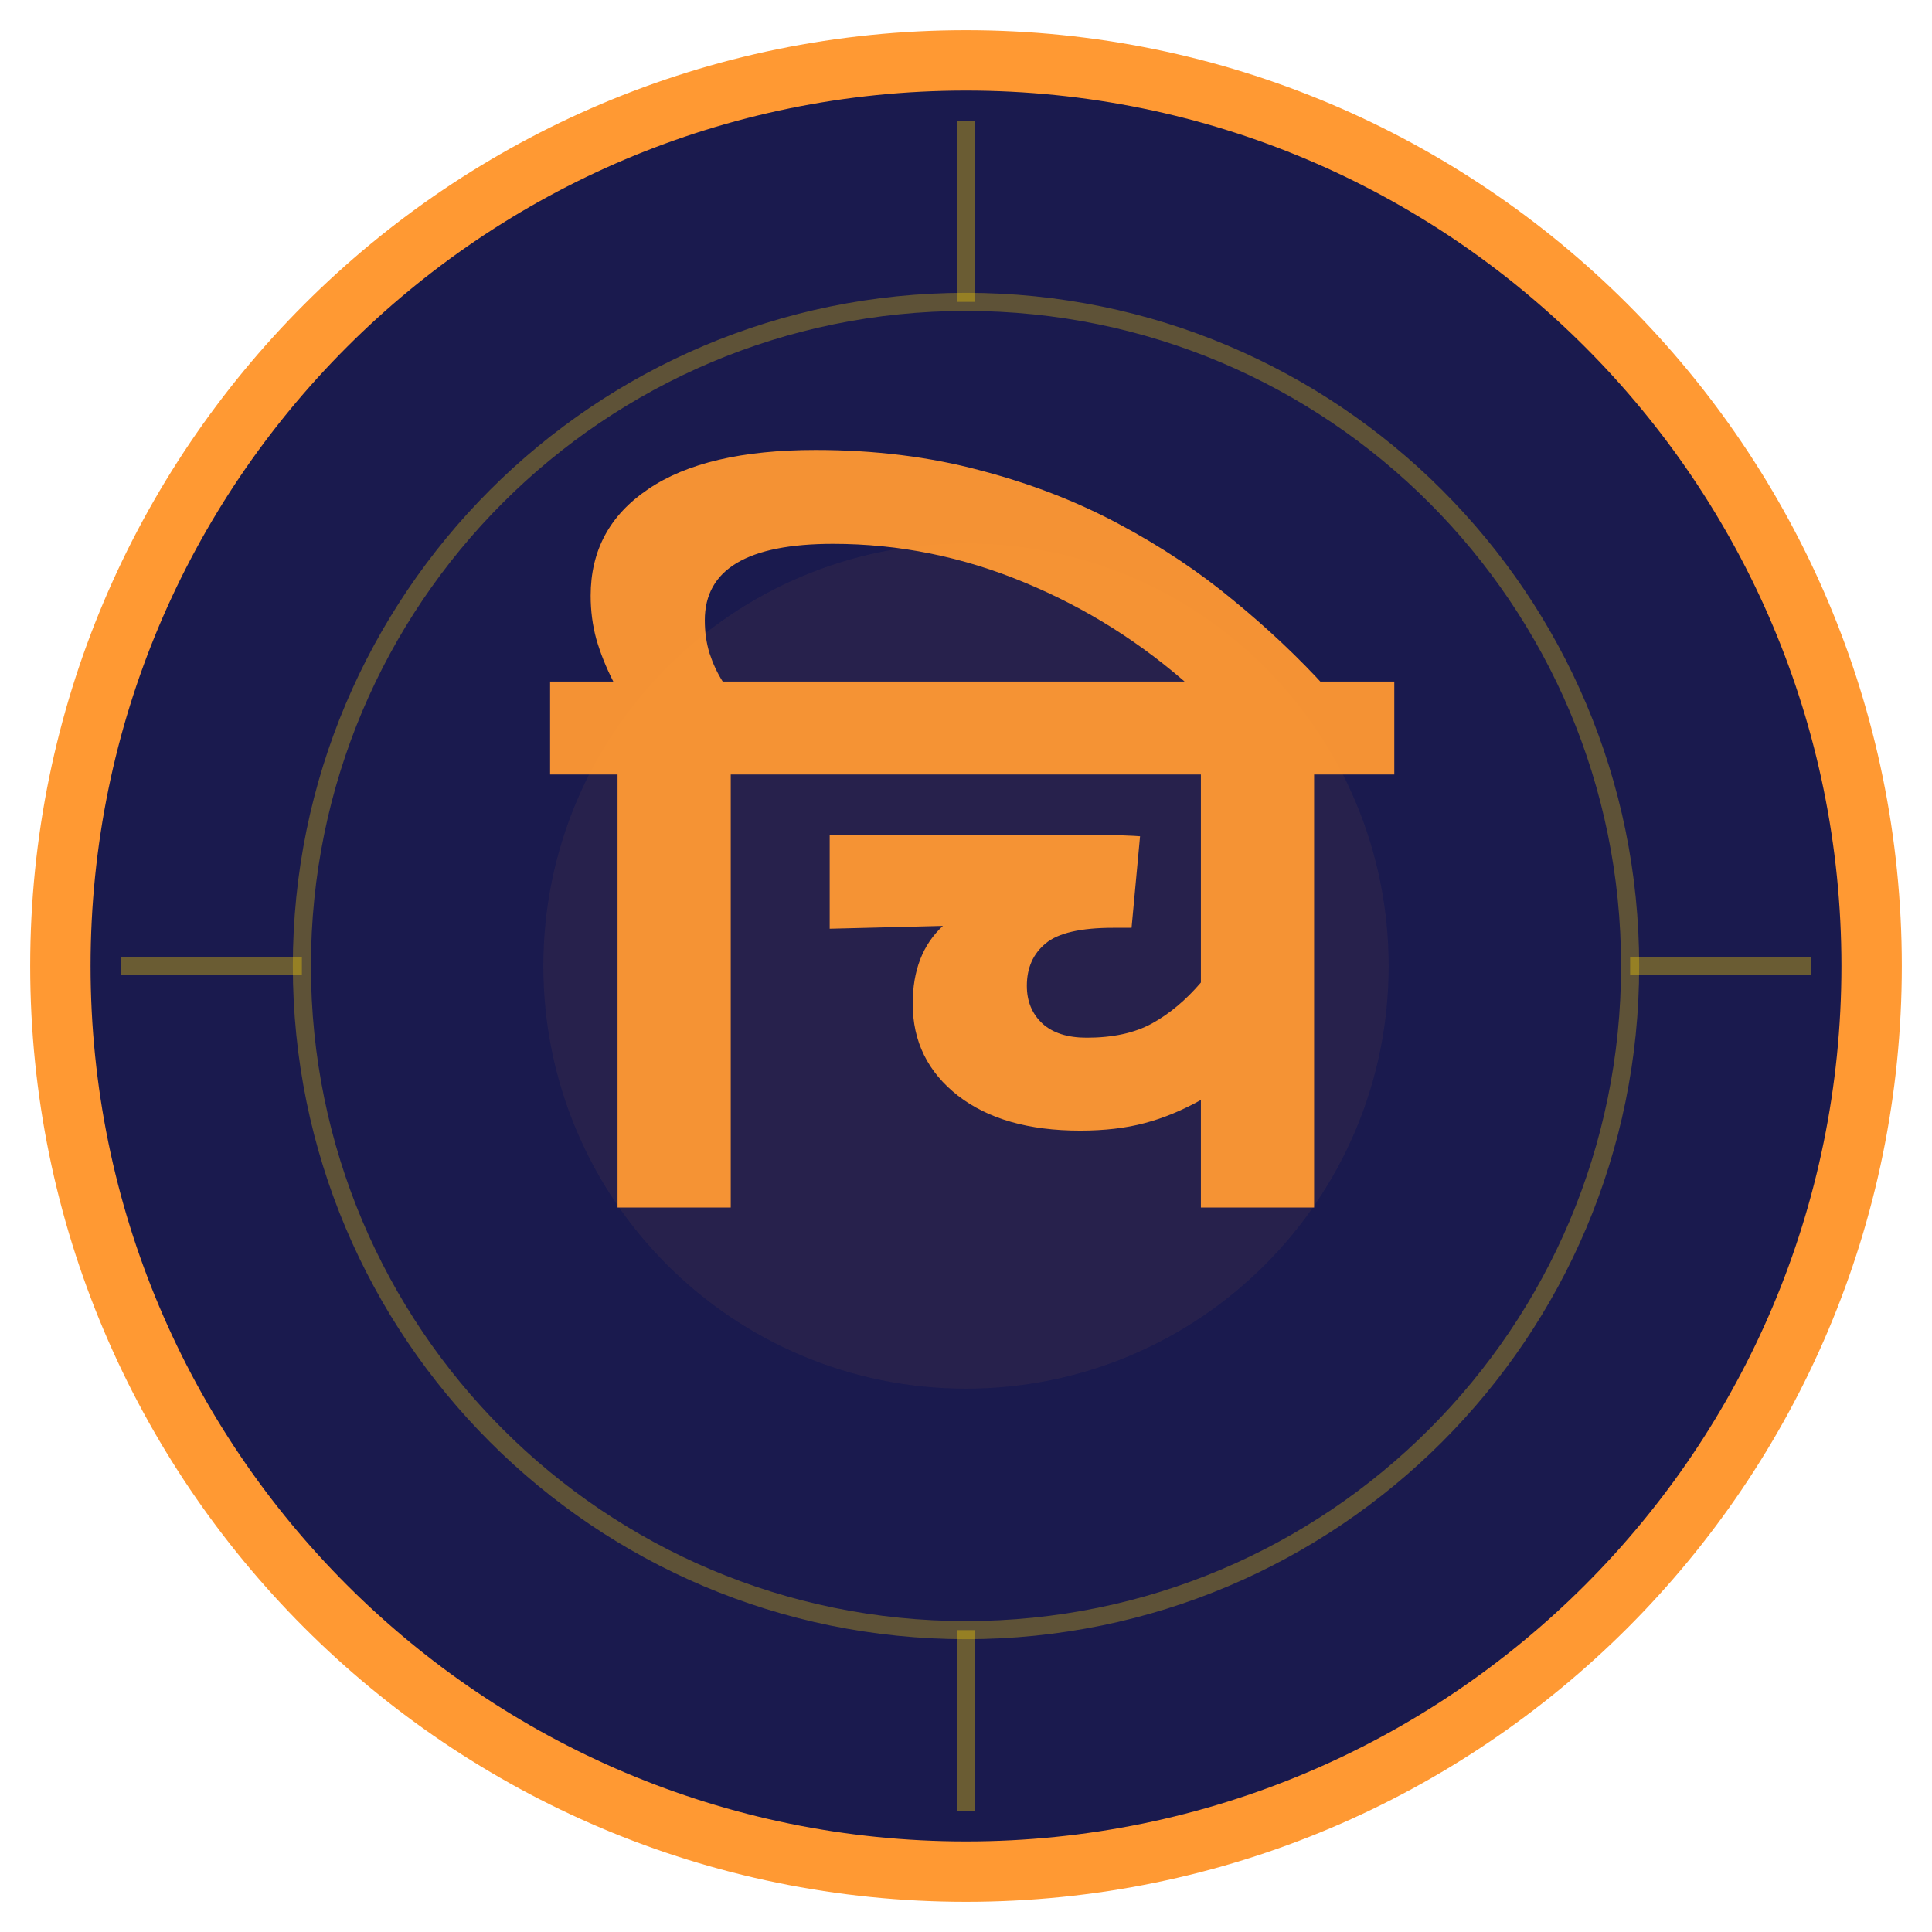
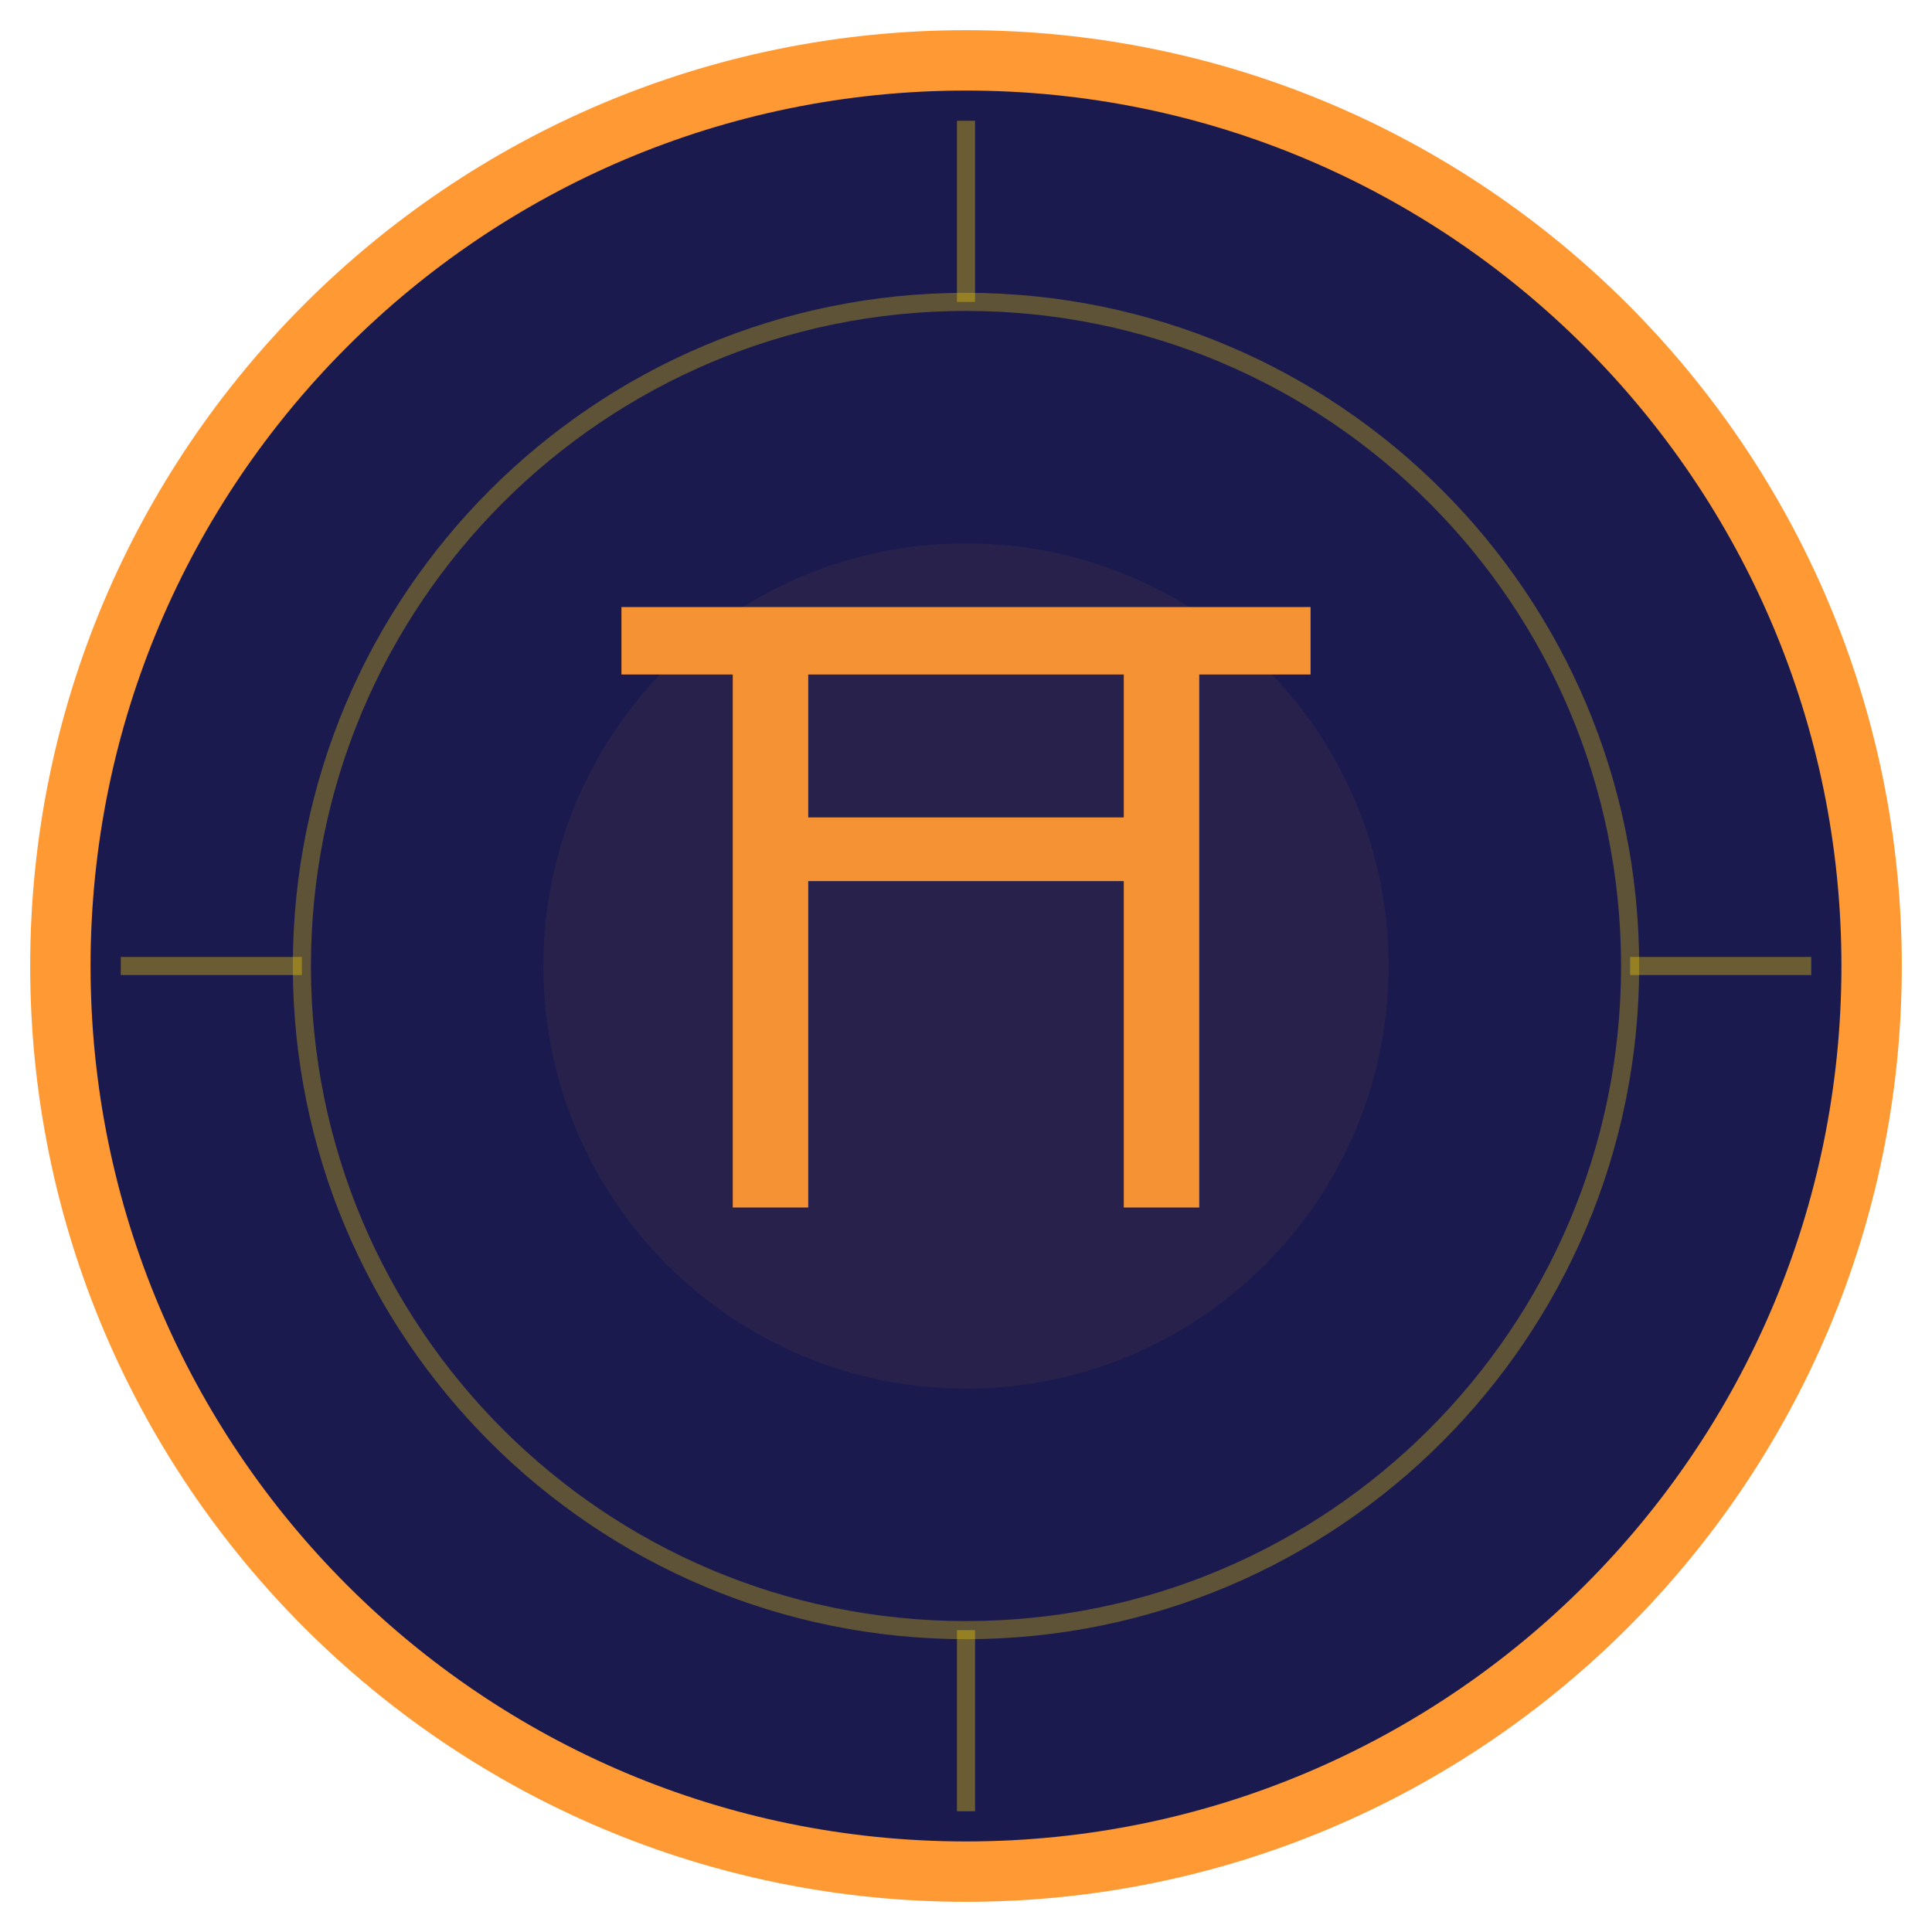
<svg xmlns="http://www.w3.org/2000/svg" viewBox="0 0 64 64" width="64" height="64">
  <circle cx="32" cy="32" r="30" fill="#1A1A4E" />
  <circle cx="32" cy="32" r="30" fill="none" stroke="#FF9933" stroke-width="2" />
  <circle cx="32" cy="32" r="22" fill="none" stroke="#FFD700" stroke-width="0.6" stroke-opacity="0.30" />
  <line x1="32" y1="4" x2="32" y2="10" stroke="#FFD700" stroke-width="0.6" stroke-opacity="0.35" />
  <line x1="32" y1="54" x2="32" y2="60" stroke="#FFD700" stroke-width="0.6" stroke-opacity="0.35" />
  <line x1="4" y1="32" x2="10" y2="32" stroke="#FFD700" stroke-width="0.6" stroke-opacity="0.35" />
  <line x1="54" y1="32" x2="60" y2="32" stroke="#FFD700" stroke-width="0.6" stroke-opacity="0.35" />
  <circle cx="32" cy="32" r="14" fill="#FF9933" fill-opacity="0.06" />
-   <text x="32" y="40" text-anchor="middle" font-family="'Noto Sans Devanagari', 'Devanagari MT', 'Mangal', sans-serif" font-size="28" font-weight="600" fill="#FF9933" fill-opacity="0.95">चि</text>
+   <text x="32" y="40" text-anchor="middle" font-size="26" fill="#FF9933" fill-opacity="0.95">⛩</text>
</svg>
